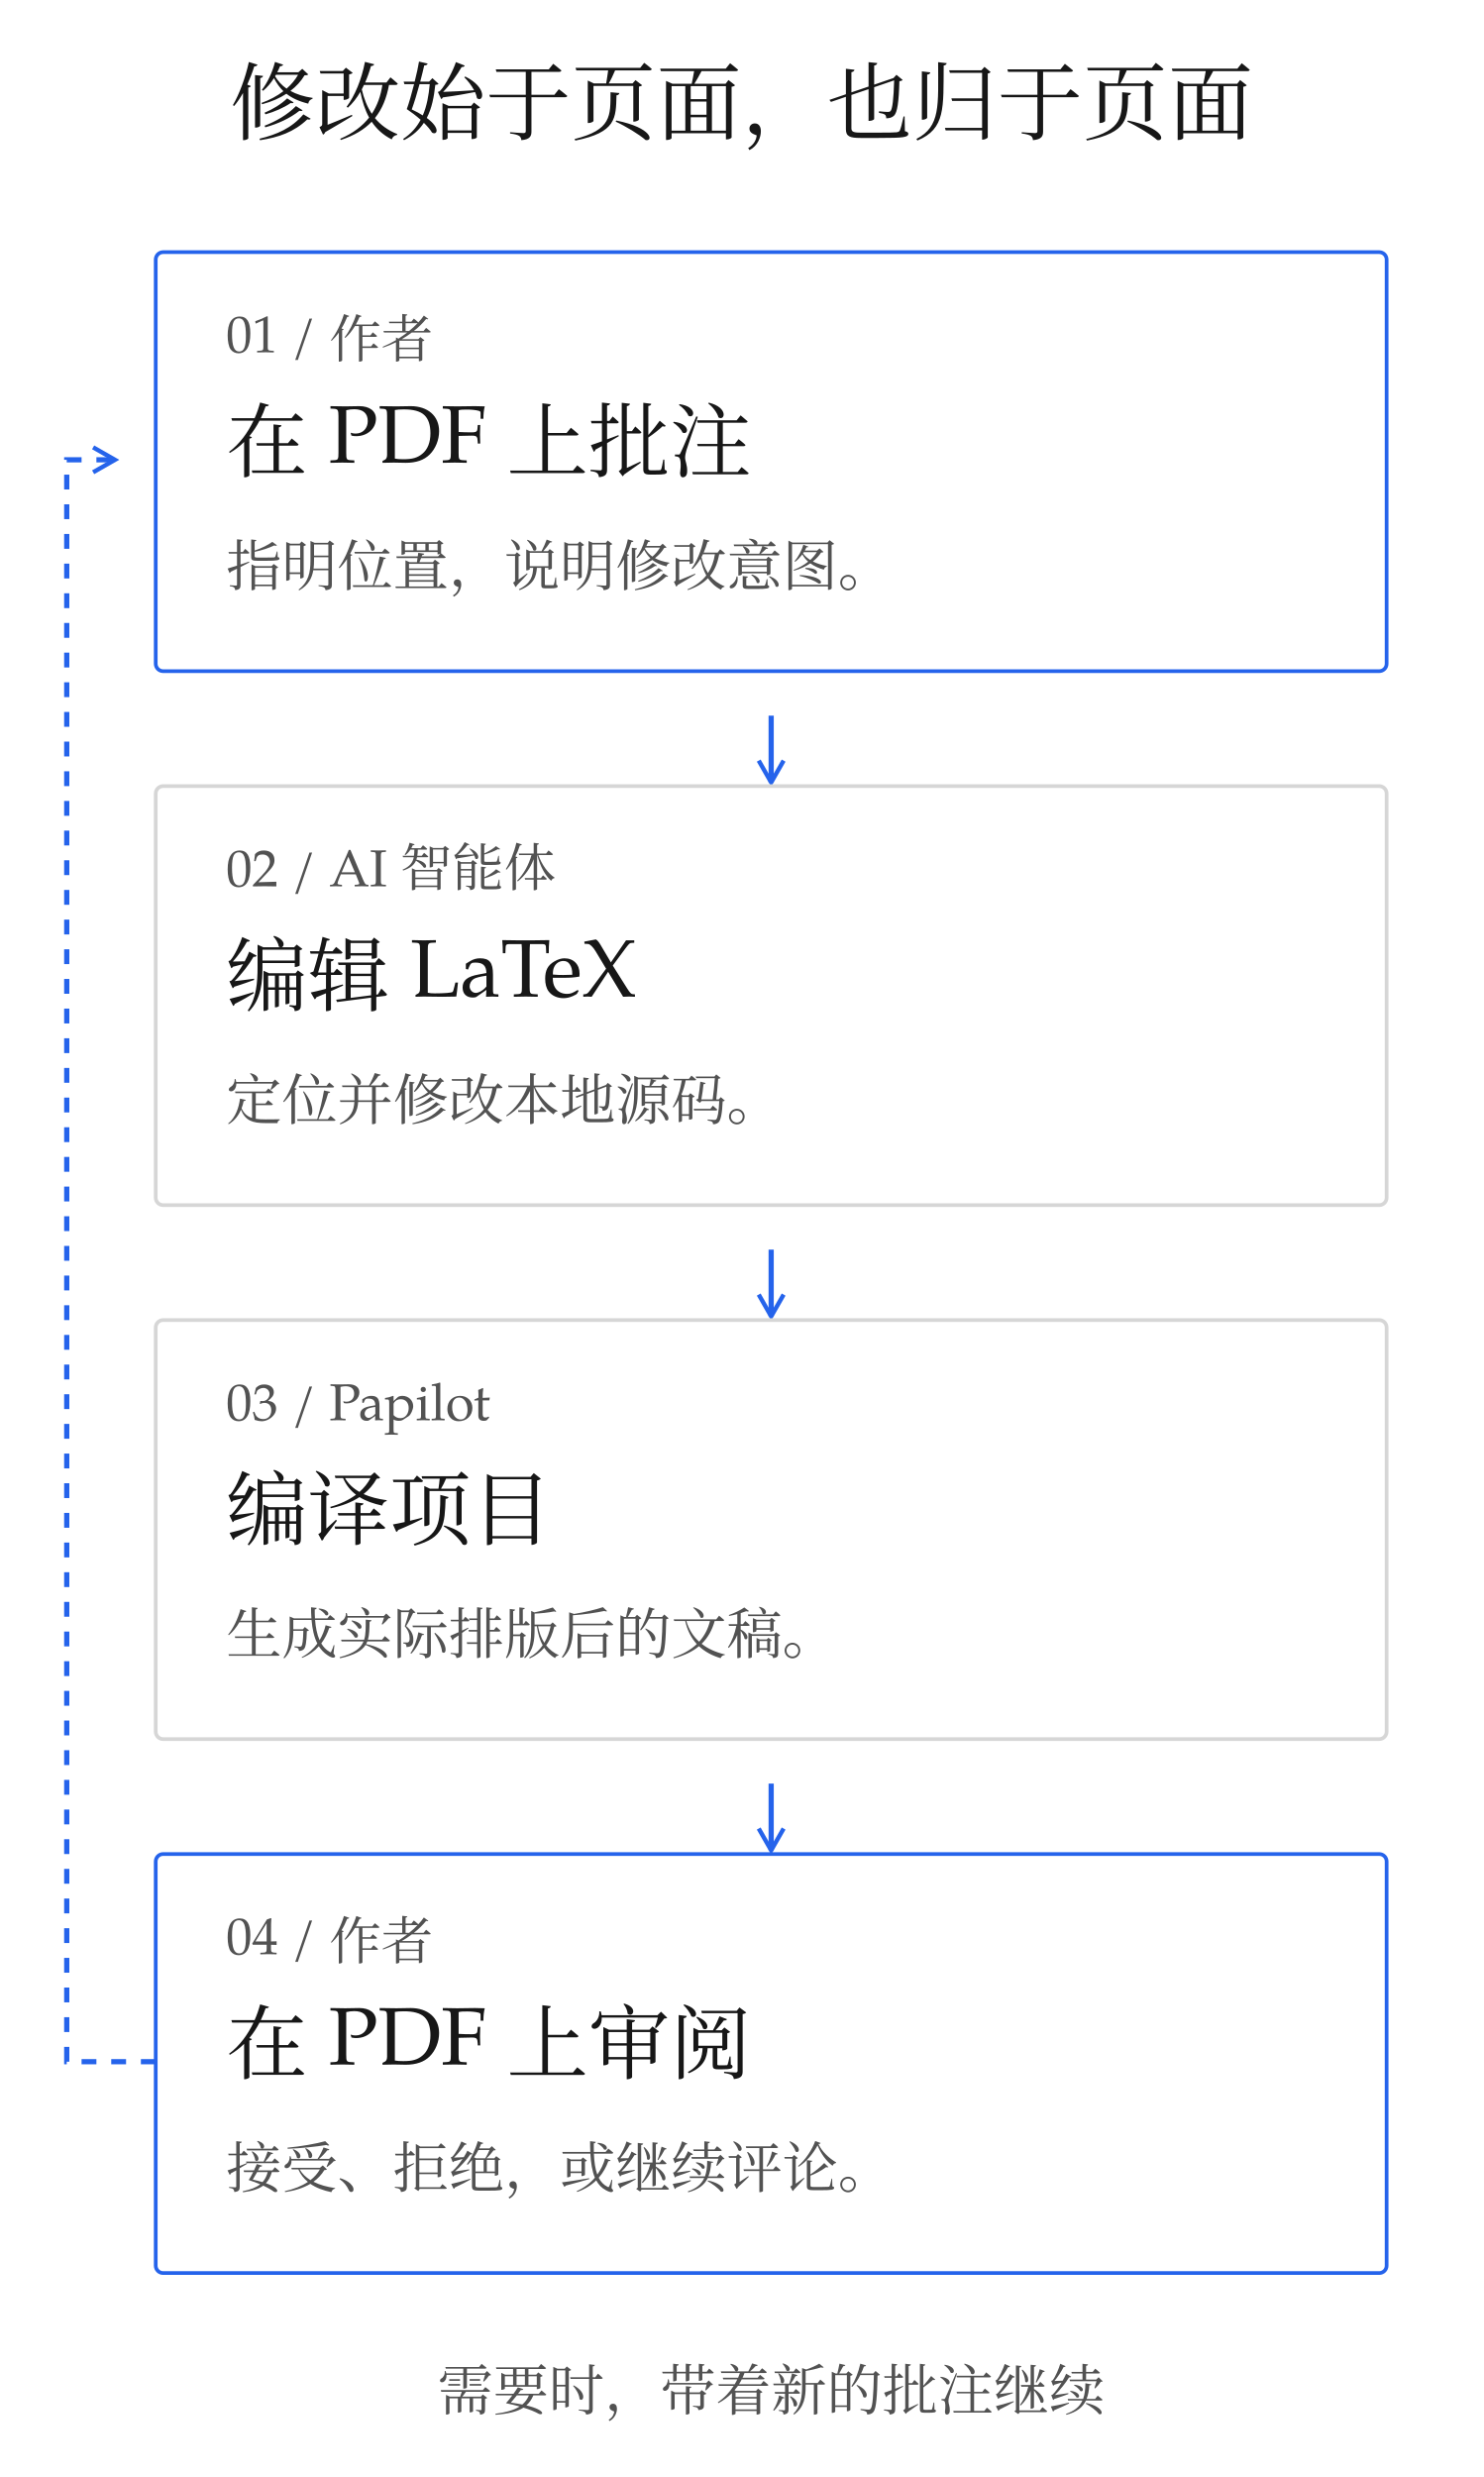
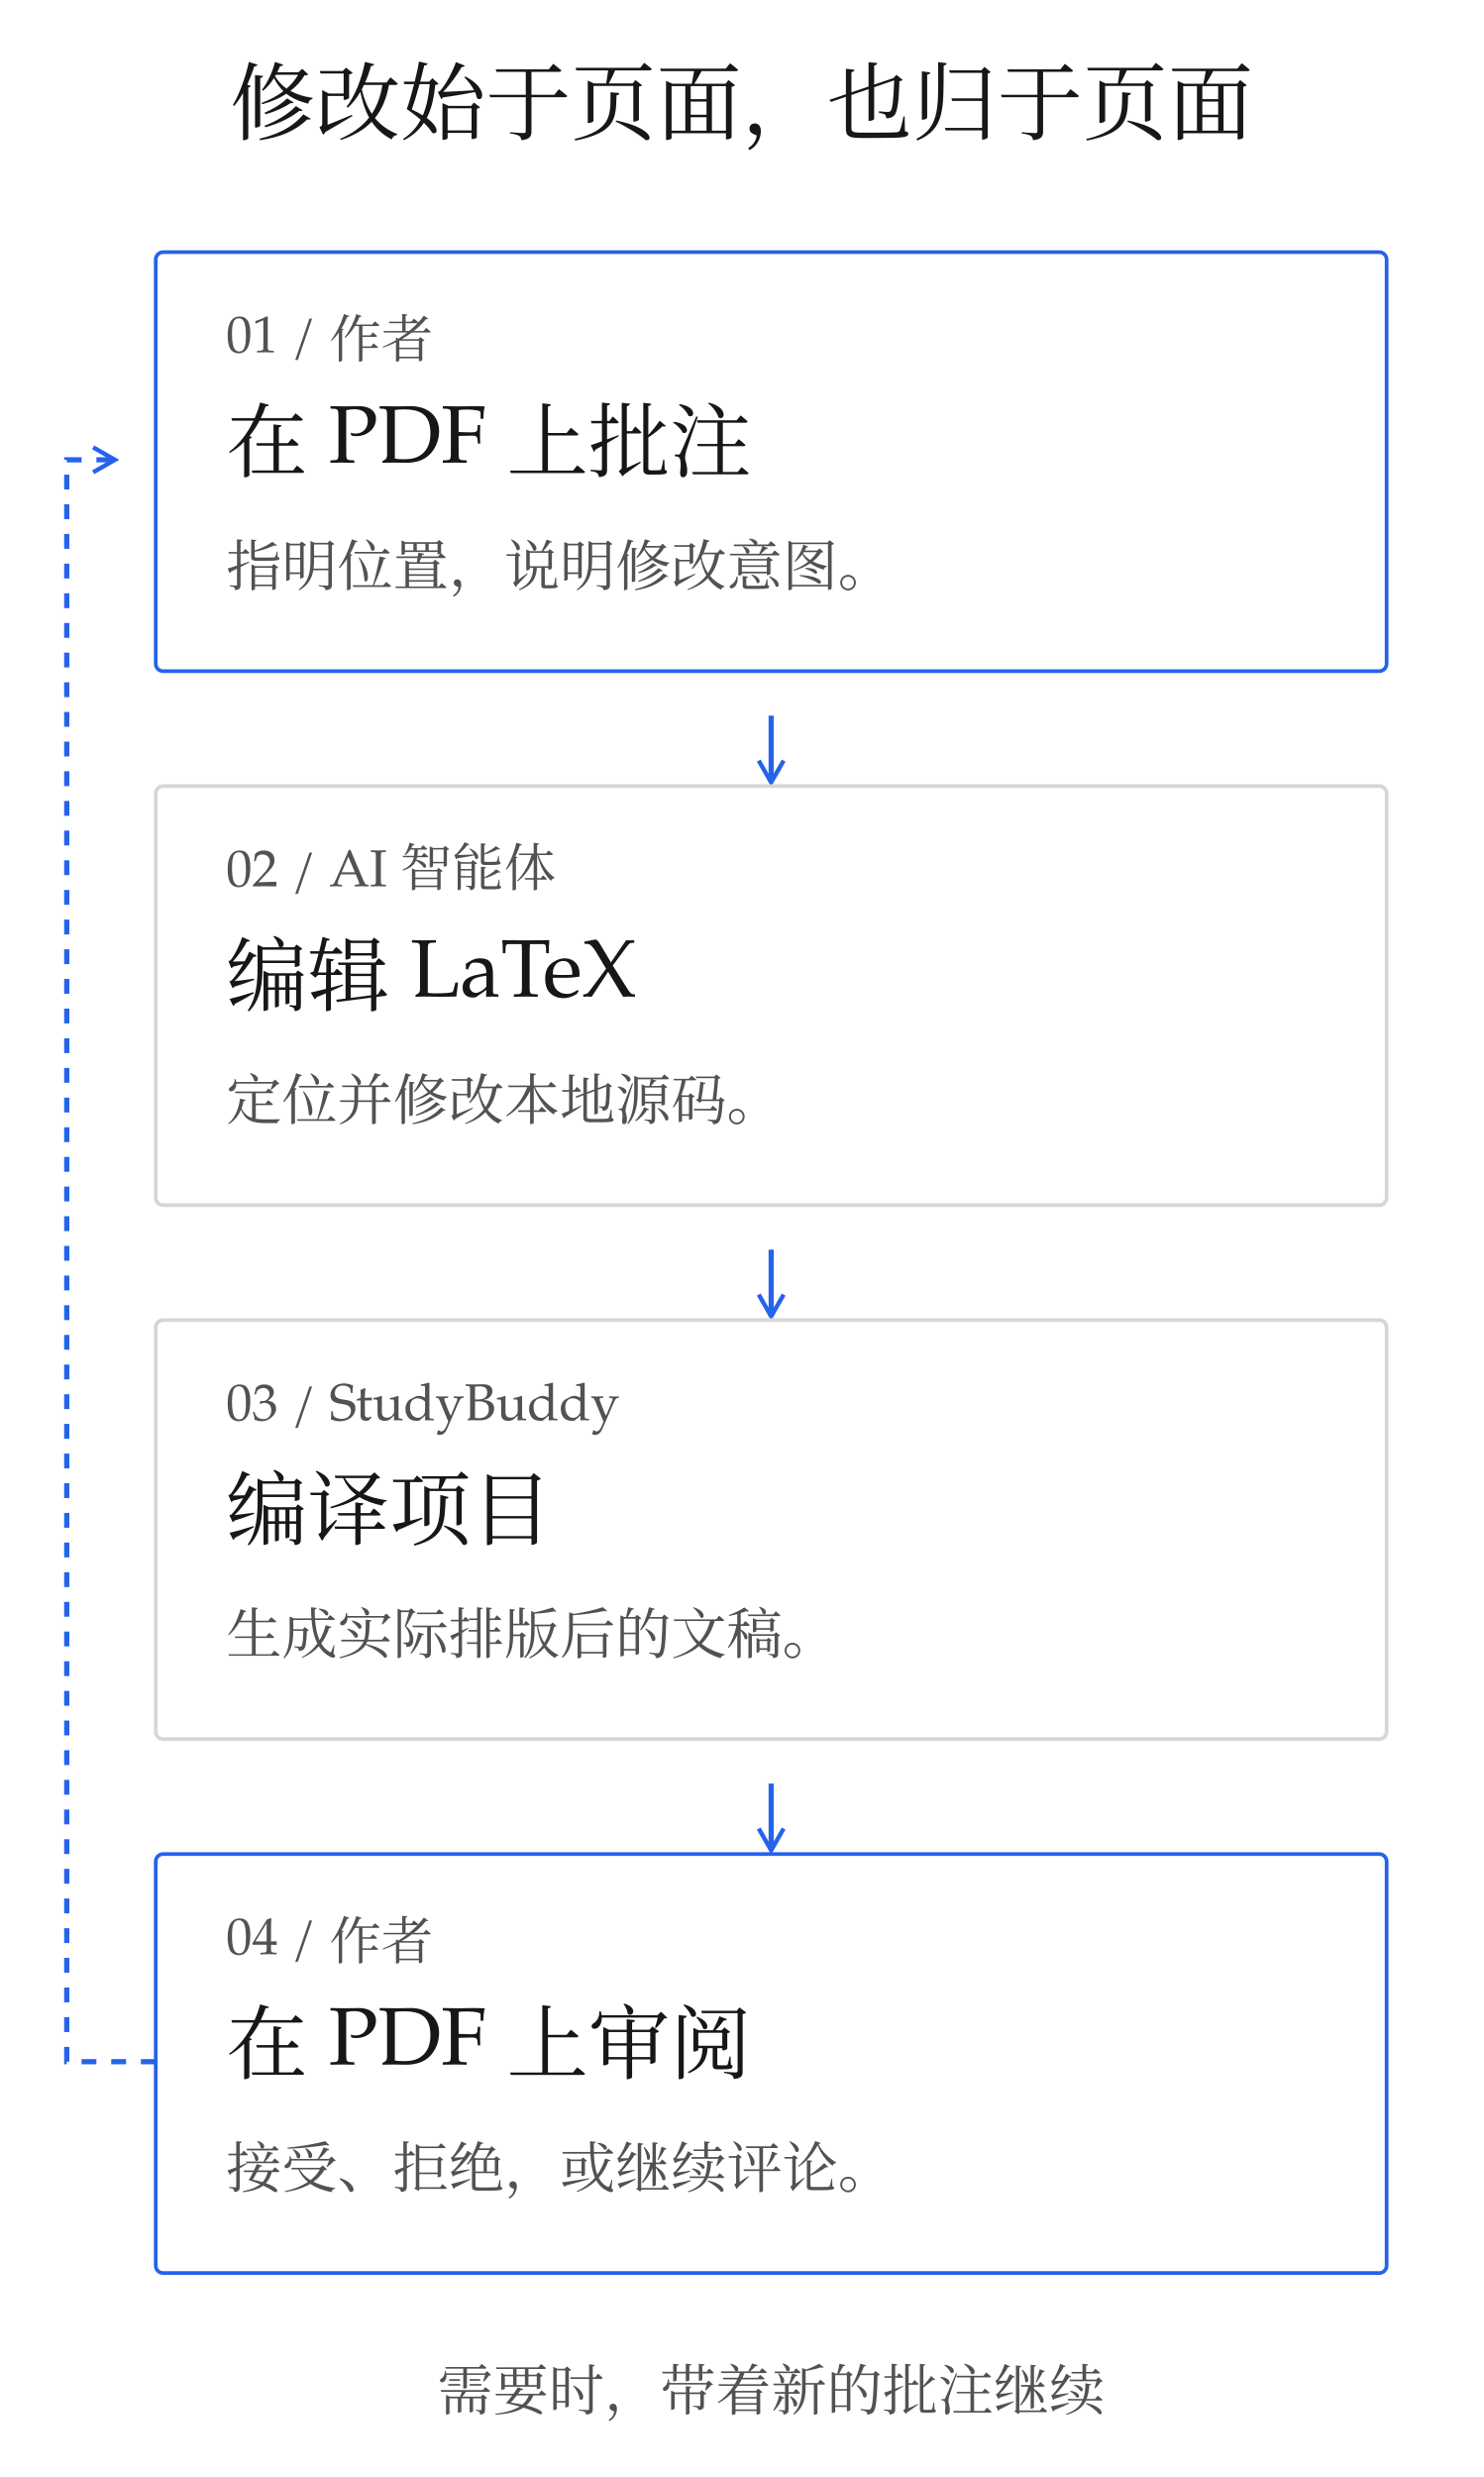
<svg xmlns="http://www.w3.org/2000/svg" viewBox="0 0 400 668" role="img" aria-labelledby="title desc">
  <defs>
    <marker id="arrow" viewBox="0 0 10 10" refX="8" refY="5" markerWidth="6" markerHeight="6" orient="auto-start-reverse">
      <path d="M1 1 8 5 1 9" fill="none" stroke="var(--art-accent, #2563eb)" stroke-width="1.4" />
    </marker>
  </defs>
  <g font-family="'Paper Serif','TeX Gyre Pagella',Palatino,'Songti SC','Noto Serif CJK SC',SimSun,serif">
    <text x="200" y="36" font-size="23" fill="var(--art-ink, #171717)" text-anchor="middle">修改始于页面，也归于页面</text>
    <rect x="42" y="68" width="332" height="113" rx="2" fill="var(--art-paper, #fff)" stroke="var(--art-accent, #2563eb)" />
    <text x="61" y="95" font-size="14" fill="var(--art-muted, #525252)">01  /  作者</text>
    <text x="61" y="127" font-size="22" fill="var(--art-ink, #171717)">在 PDF 上批注</text>
    <text x="61" y="158" font-size="15" fill="var(--art-muted, #525252)">指明位置，说明修改意图。</text>
    <path d="M208 193v18" fill="none" stroke="var(--art-accent, #2563eb)" stroke-width="1.4" marker-end="url(#arrow)" />
    <rect x="42" y="212" width="332" height="113" rx="2" fill="var(--art-paper, #fff)" stroke="var(--art-line, #d6d6d6)" />
    <text x="61" y="239" font-size="14" fill="var(--art-muted, #525252)">02  /  AI 智能体</text>
    <text x="61" y="271" font-size="22" fill="var(--art-ink, #171717)">编辑 LaTeX</text>
    <text x="61" y="302" font-size="15" fill="var(--art-muted, #525252)">定位并修改本地源码。</text>
    <path d="M208 337v18" fill="none" stroke="var(--art-accent, #2563eb)" stroke-width="1.4" marker-end="url(#arrow)" />
    <rect x="42" y="356" width="332" height="113" rx="2" fill="var(--art-paper, #fff)" stroke="var(--art-line, #d6d6d6)" />
-     <text x="61" y="383" font-size="14" fill="var(--art-muted, #525252)">03  /  Papilot</text>
+     <text x="61" y="383" font-size="14" fill="var(--art-muted, #525252)">03  /  StudyBuddy</text>
    <text x="61" y="415" font-size="22" fill="var(--art-ink, #171717)">编译项目</text>
    <text x="61" y="446" font-size="15" fill="var(--art-muted, #525252)">生成实际排版后的文稿。</text>
    <path d="M208 481v18" fill="none" stroke="var(--art-accent, #2563eb)" stroke-width="1.4" marker-end="url(#arrow)" />
    <rect x="42" y="500" width="332" height="113" rx="2" fill="var(--art-paper, #fff)" stroke="var(--art-accent, #2563eb)" />
    <text x="61" y="527" font-size="14" fill="var(--art-muted, #525252)">04  /  作者</text>
    <text x="61" y="559" font-size="22" fill="var(--art-ink, #171717)">在 PDF 上审阅</text>
    <text x="61" y="590" font-size="15" fill="var(--art-muted, #525252)">接受、拒绝，或继续评论。</text>
    <path d="M42 556H18V124h13" fill="none" stroke="var(--art-accent, #2563eb)" stroke-width="1.4" stroke-dasharray="4 4" marker-end="url(#arrow)" />
    <text x="208" y="650" font-size="15" fill="var(--art-muted, #525252)" text-anchor="middle">需要时，带着新的批注继续</text>
  </g>
</svg>
